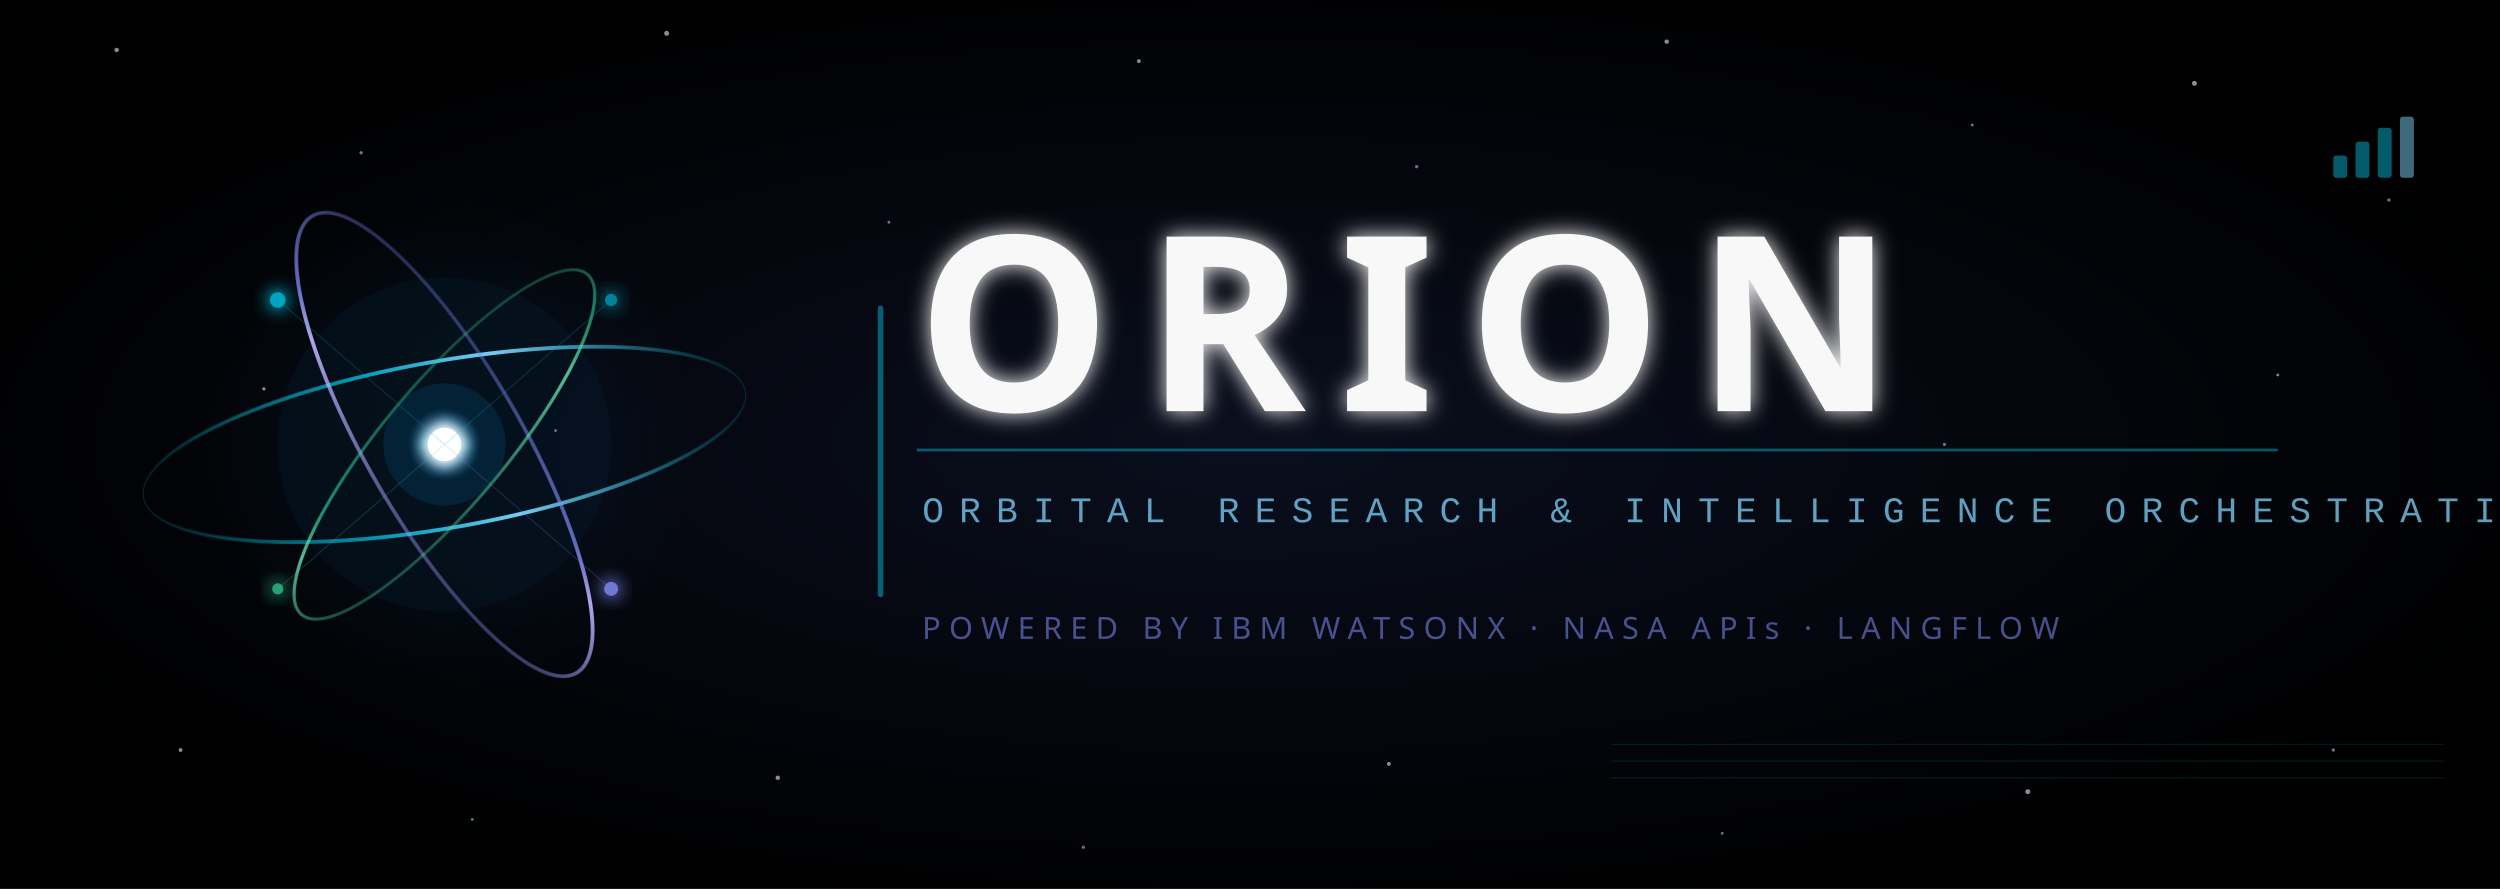
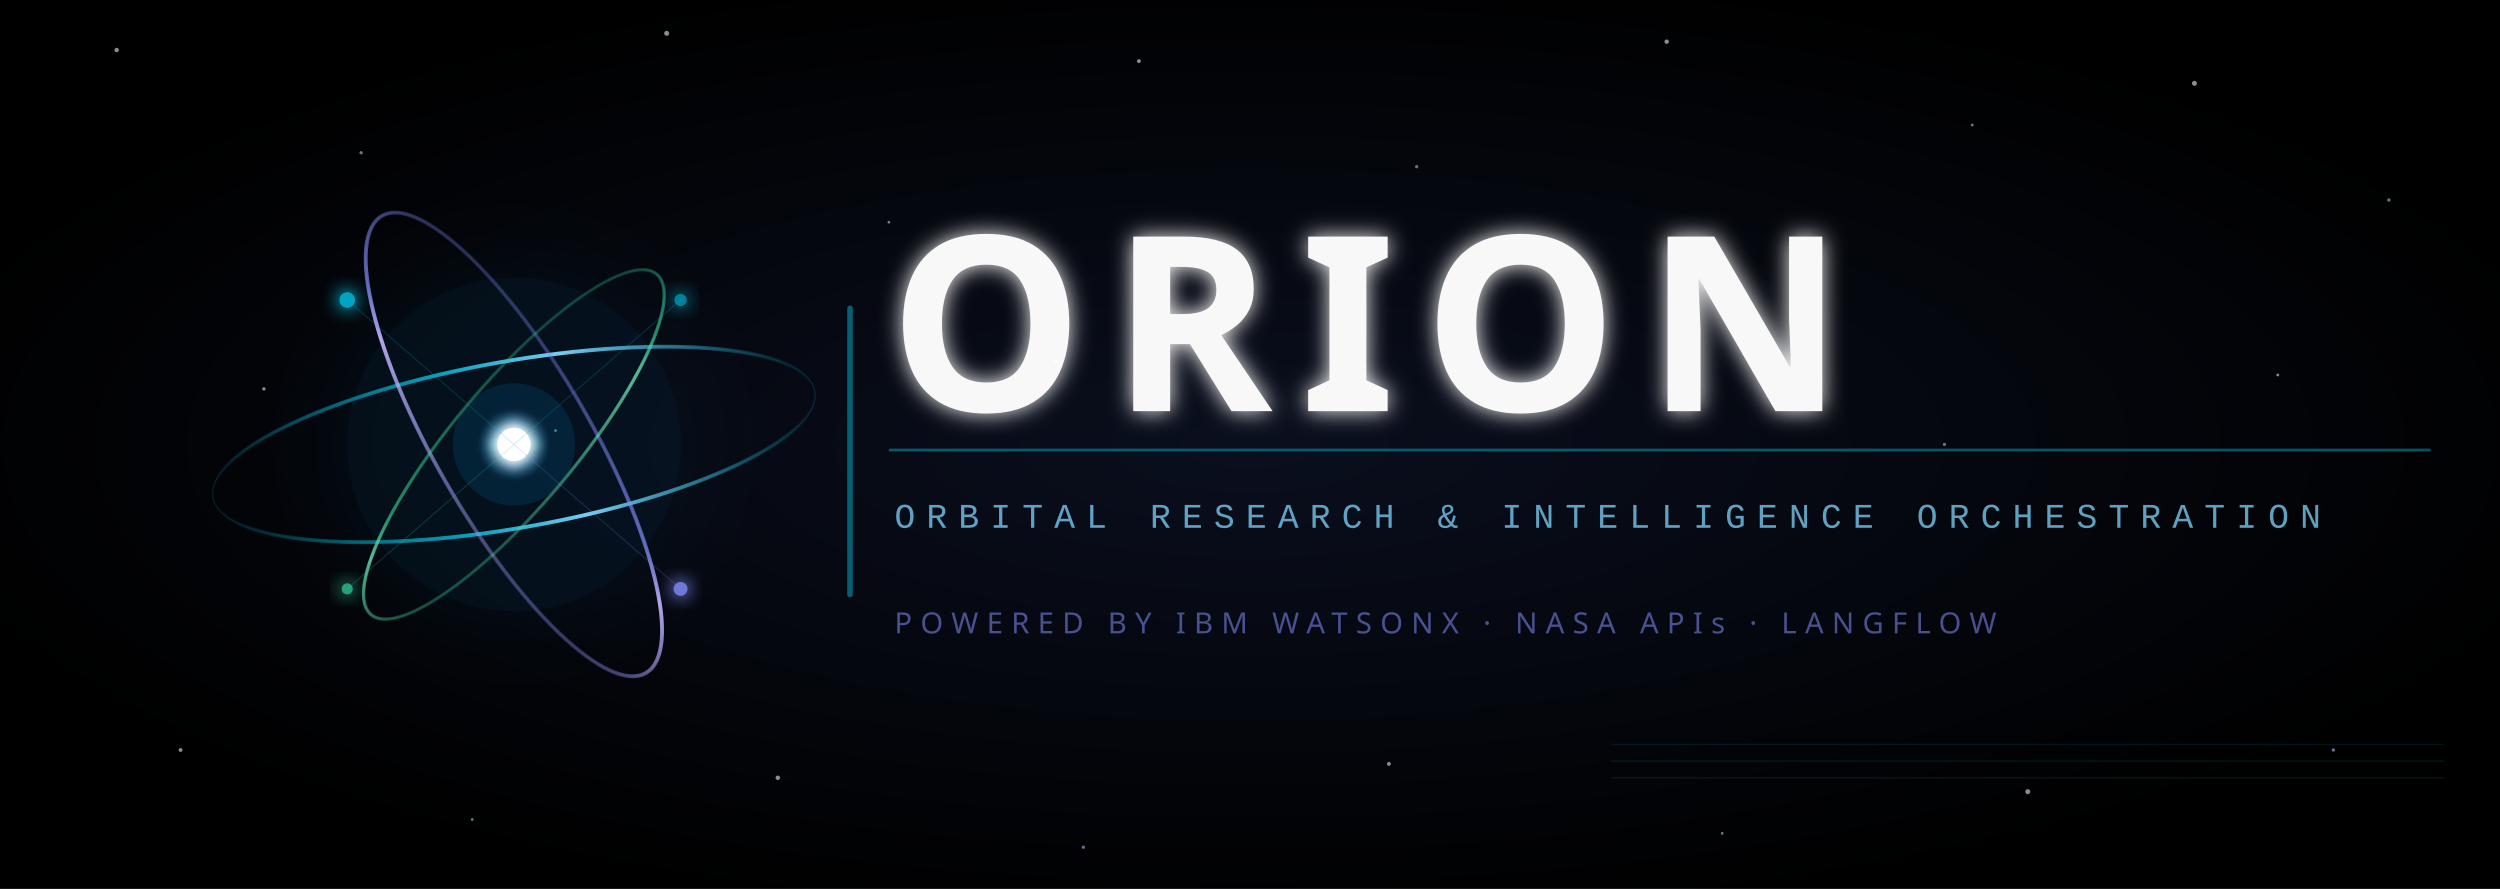
<svg xmlns="http://www.w3.org/2000/svg" viewBox="0 0 900 320" width="900" height="320" style="background:#000000;">
  <defs>
    <radialGradient id="bgGlow" cx="50%" cy="50%" r="55%">
      <stop offset="0%" stop-color="#0a0f1e" stop-opacity="1" />
      <stop offset="100%" stop-color="#000000" stop-opacity="1" />
    </radialGradient>
    <radialGradient id="coreGlow" cx="50%" cy="50%" r="50%">
      <stop offset="0%" stop-color="#ffffff" stop-opacity="1" />
      <stop offset="40%" stop-color="#7dd4fc" stop-opacity="0.9" />
      <stop offset="100%" stop-color="#0284c7" stop-opacity="0" />
    </radialGradient>
    <linearGradient id="ringGrad1" x1="0%" y1="0%" x2="100%" y2="0%">
      <stop offset="0%" stop-color="#06b6d4" stop-opacity="0" />
      <stop offset="40%" stop-color="#06b6d4" stop-opacity="0.9" />
      <stop offset="60%" stop-color="#7dd4fc" stop-opacity="1" />
      <stop offset="100%" stop-color="#06b6d4" stop-opacity="0" />
    </linearGradient>
    <linearGradient id="ringGrad2" x1="0%" y1="0%" x2="100%" y2="100%">
      <stop offset="0%" stop-color="#818cf8" stop-opacity="0" />
      <stop offset="45%" stop-color="#818cf8" stop-opacity="0.8" />
      <stop offset="55%" stop-color="#c4b5fd" stop-opacity="1" />
      <stop offset="100%" stop-color="#818cf8" stop-opacity="0" />
    </linearGradient>
    <linearGradient id="ringGrad3" x1="100%" y1="0%" x2="0%" y2="100%">
      <stop offset="0%" stop-color="#34d399" stop-opacity="0" />
      <stop offset="45%" stop-color="#34d399" stop-opacity="0.7" />
      <stop offset="55%" stop-color="#6ee7b7" stop-opacity="0.9" />
      <stop offset="100%" stop-color="#34d399" stop-opacity="0" />
    </linearGradient>
    <filter id="nodeGlow" x="-100%" y="-100%" width="300%" height="300%">
      <feGaussianBlur stdDeviation="3" result="blur" />
      <feMerge>
        <feMergeNode in="blur" />
        <feMergeNode in="blur" />
        <feMergeNode in="SourceGraphic" />
      </feMerge>
    </filter>
    <filter id="textGlow" x="-20%" y="-60%" width="140%" height="220%">
      <feGaussianBlur stdDeviation="4" result="blur" />
      <feMerge>
        <feMergeNode in="blur" />
        <feMergeNode in="SourceGraphic" />
      </feMerge>
    </filter>
    <filter id="halo" x="-60%" y="-60%" width="220%" height="220%">
      <feGaussianBlur stdDeviation="18" result="blur" />
      <feMerge>
        <feMergeNode in="blur" />
        <feMergeNode in="SourceGraphic" />
      </feMerge>
    </filter>
    <clipPath id="clipTop">
      <rect x="0" y="0" width="900" height="160" />
    </clipPath>
    <clipPath id="clipBottom">
      <rect x="0" y="160" width="900" height="160" />
    </clipPath>
  </defs>
  <rect width="900" height="320" fill="url(#bgGlow)" />
  <g opacity="0.55">
    <circle cx="42" cy="18" r="0.8" fill="#ffffff" />
    <circle cx="130" cy="55" r="0.6" fill="#c7d2fe" />
    <circle cx="240" cy="12" r="0.9" fill="#ffffff" />
    <circle cx="320" cy="80" r="0.5" fill="#a5f3fc" />
    <circle cx="410" cy="22" r="0.7" fill="#ffffff" />
    <circle cx="510" cy="60" r="0.6" fill="#d8b4fe" />
    <circle cx="600" cy="15" r="0.8" fill="#ffffff" />
    <circle cx="710" cy="45" r="0.5" fill="#a5f3fc" />
    <circle cx="790" cy="30" r="0.9" fill="#ffffff" />
    <circle cx="860" cy="72" r="0.6" fill="#c7d2fe" />
    <circle cx="65" cy="270" r="0.7" fill="#ffffff" />
    <circle cx="170" cy="295" r="0.5" fill="#a5f3fc" />
    <circle cx="280" cy="280" r="0.8" fill="#ffffff" />
    <circle cx="390" cy="305" r="0.6" fill="#d8b4fe" />
    <circle cx="500" cy="275" r="0.7" fill="#ffffff" />
    <circle cx="620" cy="300" r="0.5" fill="#a5f3fc" />
    <circle cx="730" cy="285" r="0.9" fill="#ffffff" />
    <circle cx="840" cy="270" r="0.6" fill="#c7d2fe" />
    <circle cx="95" cy="140" r="0.6" fill="#ffffff" />
    <circle cx="200" cy="155" r="0.5" fill="#a5f3fc" />
    <circle cx="380" cy="130" r="0.7" fill="#ffffff" />
    <circle cx="700" cy="160" r="0.6" fill="#d8b4fe" />
    <circle cx="820" cy="135" r="0.5" fill="#ffffff" />
  </g>
-   <circle cx="160" cy="160" r="60" fill="#0284c7" opacity="0.08" filter="url(#halo)" />
-   <g transform="translate(160,160) rotate(-10)">
+   <circle cx="185" cy="160" r="60" fill="#0284c7" opacity="0.08" filter="url(#halo)" />
+   <g transform="translate(185,160) rotate(-10)">
    <ellipse cx="0" cy="0" rx="110" ry="30" fill="none" stroke="#06b6d4" stroke-width="0.4" opacity="0.18" />
    <ellipse cx="0" cy="0" rx="110" ry="30" fill="none" stroke="url(#ringGrad1)" stroke-width="1.4" opacity="0.95" />
    <circle r="3.5" fill="#7dd4fc" filter="url(#nodeGlow)">
      <animateMotion dur="6s" repeatCount="indefinite" rotate="auto">
        <mpath href="#orbit1Path" />
      </animateMotion>
    </circle>
  </g>
-   <path id="orbit1Path" d="M 270,160 A 110,30 0 1 0 50,160 A 110,30 0 1 0 270,160" transform="translate(0,0) rotate(-10,160,160)" fill="none" stroke="none" />
-   <g transform="translate(160,160) rotate(60)">
+   <path id="orbit1Path" d="M 295,160 A 110,30 0 1 0 75,160 A 110,30 0 1 0 295,160" transform="rotate(-10,185,160)" fill="none" stroke="none" />
+   <g transform="translate(185,160) rotate(60)">
    <ellipse cx="0" cy="0" rx="95" ry="28" fill="none" stroke="#818cf8" stroke-width="0.4" opacity="0.18" />
    <ellipse cx="0" cy="0" rx="95" ry="28" fill="none" stroke="url(#ringGrad2)" stroke-width="1.4" opacity="0.90" />
    <circle r="3" fill="#c4b5fd" filter="url(#nodeGlow)">
      <animateMotion dur="9s" repeatCount="indefinite" rotate="auto">
        <mpath href="#orbit2Path" />
      </animateMotion>
    </circle>
  </g>
-   <path id="orbit2Path" d="M 255,160 A 95,28 0 1 0 65,160 A 95,28 0 1 0 255,160" transform="rotate(60,160,160)" fill="none" stroke="none" />
-   <g transform="translate(160,160) rotate(-50)">
+   <path id="orbit2Path" d="M 280,160 A 95,28 0 1 0 90,160 A 95,28 0 1 0 280,160" transform="rotate(60,185,160)" fill="none" stroke="none" />
+   <g transform="translate(185,160) rotate(-50)">
    <ellipse cx="0" cy="0" rx="80" ry="22" fill="none" stroke="#34d399" stroke-width="0.4" opacity="0.18" />
    <ellipse cx="0" cy="0" rx="80" ry="22" fill="none" stroke="url(#ringGrad3)" stroke-width="1.2" opacity="0.85" />
    <circle r="2.5" fill="#6ee7b7" filter="url(#nodeGlow)">
      <animateMotion dur="7.5s" repeatCount="indefinite" rotate="auto">
        <mpath href="#orbit3Path" />
      </animateMotion>
    </circle>
  </g>
-   <path id="orbit3Path" d="M 240,160 A 80,22 0 1 0 80,160 A 80,22 0 1 0 240,160" transform="rotate(-50,160,160)" fill="none" stroke="none" />
-   <circle cx="160" cy="160" r="22" fill="#0284c7" opacity="0.15">
+   <path id="orbit3Path" d="M 265,160 A 80,22 0 1 0 105,160 A 80,22 0 1 0 265,160" transform="rotate(-50,185,160)" fill="none" stroke="none" />
+   <circle cx="185" cy="160" r="22" fill="#0284c7" opacity="0.15">
    <animate attributeName="r" values="20;28;20" dur="3.5s" repeatCount="indefinite" />
    <animate attributeName="opacity" values="0.15;0.04;0.15" dur="3.5s" repeatCount="indefinite" />
  </circle>
-   <circle cx="160" cy="160" r="13" fill="url(#coreGlow)" opacity="0.7">
+   <circle cx="185" cy="160" r="13" fill="url(#coreGlow)" opacity="0.7">
    <animate attributeName="opacity" values="0.7;1;0.7" dur="3.5s" repeatCount="indefinite" />
  </circle>
-   <circle cx="160" cy="160" r="6" fill="#ffffff" filter="url(#nodeGlow)" />
-   <circle cx="100" cy="108" r="2.8" fill="#06b6d4" filter="url(#nodeGlow)" opacity="0.9">
+   <circle cx="185" cy="160" r="6" fill="#ffffff" filter="url(#nodeGlow)" />
+   <circle cx="125" cy="108" r="2.8" fill="#06b6d4" filter="url(#nodeGlow)" opacity="0.9">
    <animate attributeName="opacity" values="0.9;0.3;0.9" dur="2.8s" begin="0s" repeatCount="indefinite" />
  </circle>
-   <circle cx="220" cy="108" r="2.2" fill="#06b6d4" filter="url(#nodeGlow)" opacity="0.7">
+   <circle cx="245" cy="108" r="2.2" fill="#06b6d4" filter="url(#nodeGlow)" opacity="0.7">
    <animate attributeName="opacity" values="0.7;0.2;0.7" dur="3.1s" begin="0.5s" repeatCount="indefinite" />
  </circle>
-   <circle cx="220" cy="212" r="2.5" fill="#818cf8" filter="url(#nodeGlow)" opacity="0.85">
+   <circle cx="245" cy="212" r="2.5" fill="#818cf8" filter="url(#nodeGlow)" opacity="0.85">
    <animate attributeName="opacity" values="0.85;0.25;0.85" dur="4.0s" begin="1.2s" repeatCount="indefinite" />
  </circle>
-   <circle cx="100" cy="212" r="2.0" fill="#34d399" filter="url(#nodeGlow)" opacity="0.75">
+   <circle cx="125" cy="212" r="2.0" fill="#34d399" filter="url(#nodeGlow)" opacity="0.75">
    <animate attributeName="opacity" values="0.75;0.2;0.75" dur="3.6s" begin="0.8s" repeatCount="indefinite" />
  </circle>
-   <line x1="160" y1="160" x2="100" y2="108" stroke="#06b6d4" stroke-width="0.4" opacity="0.2" />
-   <line x1="160" y1="160" x2="220" y2="108" stroke="#06b6d4" stroke-width="0.4" opacity="0.2" />
-   <line x1="160" y1="160" x2="220" y2="212" stroke="#818cf8" stroke-width="0.4" opacity="0.2" />
-   <line x1="160" y1="160" x2="100" y2="212" stroke="#34d399" stroke-width="0.4" opacity="0.2" />
-   <text x="330" y="148" font-family="'Segoe UI', system-ui, -apple-system, sans-serif" font-size="88" font-weight="800" letter-spacing="12" fill="#ffffff" filter="url(#textGlow)" opacity="0.97">ORION</text>
-   <line x1="330" y1="162" x2="820" y2="162" stroke="#06b6d4" stroke-width="1" opacity="0.45" />
-   <text x="332" y="188" font-family="'Segoe UI', 'Courier New', monospace" font-size="13" font-weight="400" letter-spacing="5.5" fill="#7dd4fc" opacity="0.75">ORBITAL RESEARCH &amp; INTELLIGENCE ORCHESTRATION NETWORK</text>
-   <text x="332" y="230" font-family="'Segoe UI', system-ui, sans-serif" font-size="11" font-weight="300" letter-spacing="3" fill="#818cf8" opacity="0.55">POWERED BY IBM WATSONX · NASA APIs · LANGFLOW</text>
-   <rect x="316" y="110" width="2" height="105" fill="#06b6d4" opacity="0.5" rx="1" />
-   <rect x="316" y="110" width="2" height="105" fill="#7dd4fc" opacity="0" rx="1">
+   <line x1="185" y1="160" x2="125" y2="108" stroke="#06b6d4" stroke-width="0.4" opacity="0.2" />
+   <line x1="185" y1="160" x2="245" y2="108" stroke="#06b6d4" stroke-width="0.4" opacity="0.2" />
+   <line x1="185" y1="160" x2="245" y2="212" stroke="#818cf8" stroke-width="0.4" opacity="0.2" />
+   <line x1="185" y1="160" x2="125" y2="212" stroke="#34d399" stroke-width="0.4" opacity="0.2" />
+   <rect x="305" y="110" width="2" height="105" fill="#06b6d4" opacity="0.5" rx="1" />
+   <rect x="305" y="110" width="2" height="105" fill="#7dd4fc" opacity="0" rx="1">
    <animate attributeName="opacity" values="0;0.6;0" dur="4s" repeatCount="indefinite" />
  </rect>
-   <g transform="translate(840, 42)" opacity="0.5">
-     <rect x="0" y="14" width="5" height="8" fill="#06b6d4" rx="1" />
-     <rect x="8" y="9" width="5" height="13" fill="#06b6d4" rx="1" />
-     <rect x="16" y="4" width="5" height="18" fill="#06b6d4" rx="1" />
-     <rect x="24" y="0" width="5" height="22" fill="#7dd4fc" rx="1">
-       <animate attributeName="opacity" values="1;0.2;1" dur="2.2s" repeatCount="indefinite" />
-     </rect>
-   </g>
+   <text x="320" y="148" font-family="'Segoe UI', system-ui, -apple-system, sans-serif" font-size="88" font-weight="800" letter-spacing="10" fill="#ffffff" filter="url(#textGlow)" opacity="0.97">ORION</text>
+   <line x1="320" y1="162" x2="875" y2="162" stroke="#06b6d4" stroke-width="1" opacity="0.45" />
+   <text x="322" y="190" font-family="'Segoe UI', 'Courier New', monospace" font-size="12.5" font-weight="400" letter-spacing="4" fill="#7dd4fc" opacity="0.75">ORBITAL RESEARCH &amp; INTELLIGENCE ORCHESTRATION</text>
+   <text x="322" y="228" font-family="'Segoe UI', system-ui, sans-serif" font-size="10.5" font-weight="300" letter-spacing="3" fill="#818cf8" opacity="0.55">POWERED BY IBM WATSONX · NASA APIs · LANGFLOW</text>
  <g opacity="0.12">
    <line x1="580" y1="268" x2="880" y2="268" stroke="#06b6d4" stroke-width="0.5" />
    <line x1="580" y1="274" x2="880" y2="274" stroke="#06b6d4" stroke-width="0.5" />
    <line x1="580" y1="280" x2="880" y2="280" stroke="#06b6d4" stroke-width="0.5" />
  </g>
</svg>
